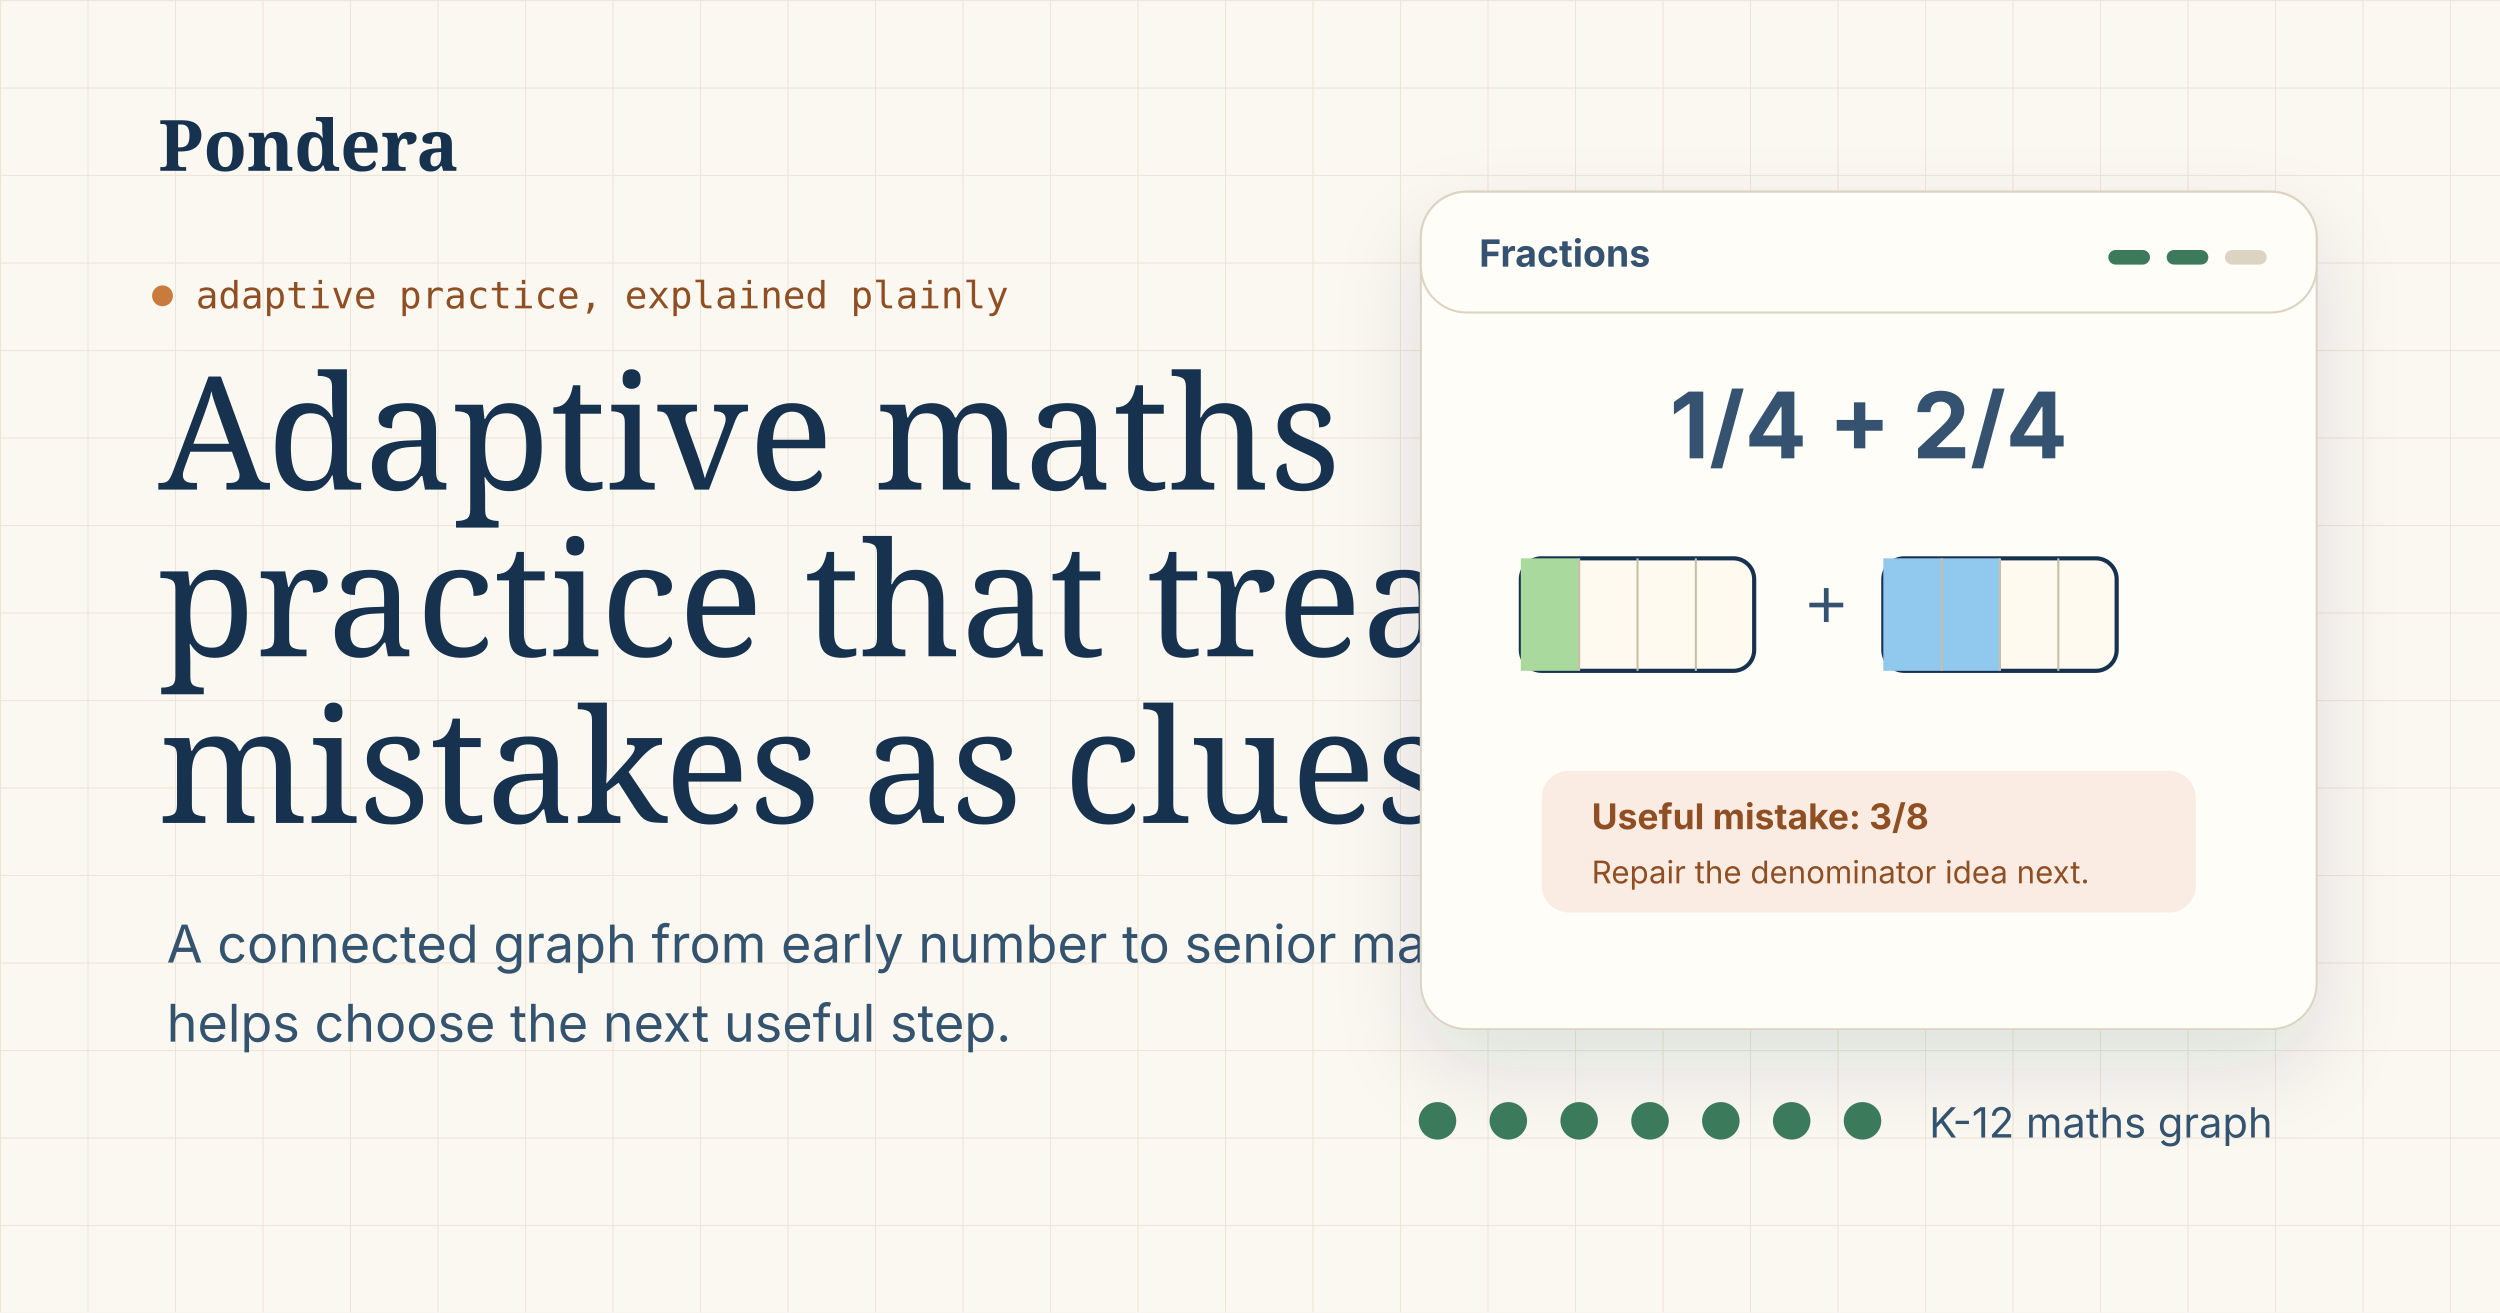
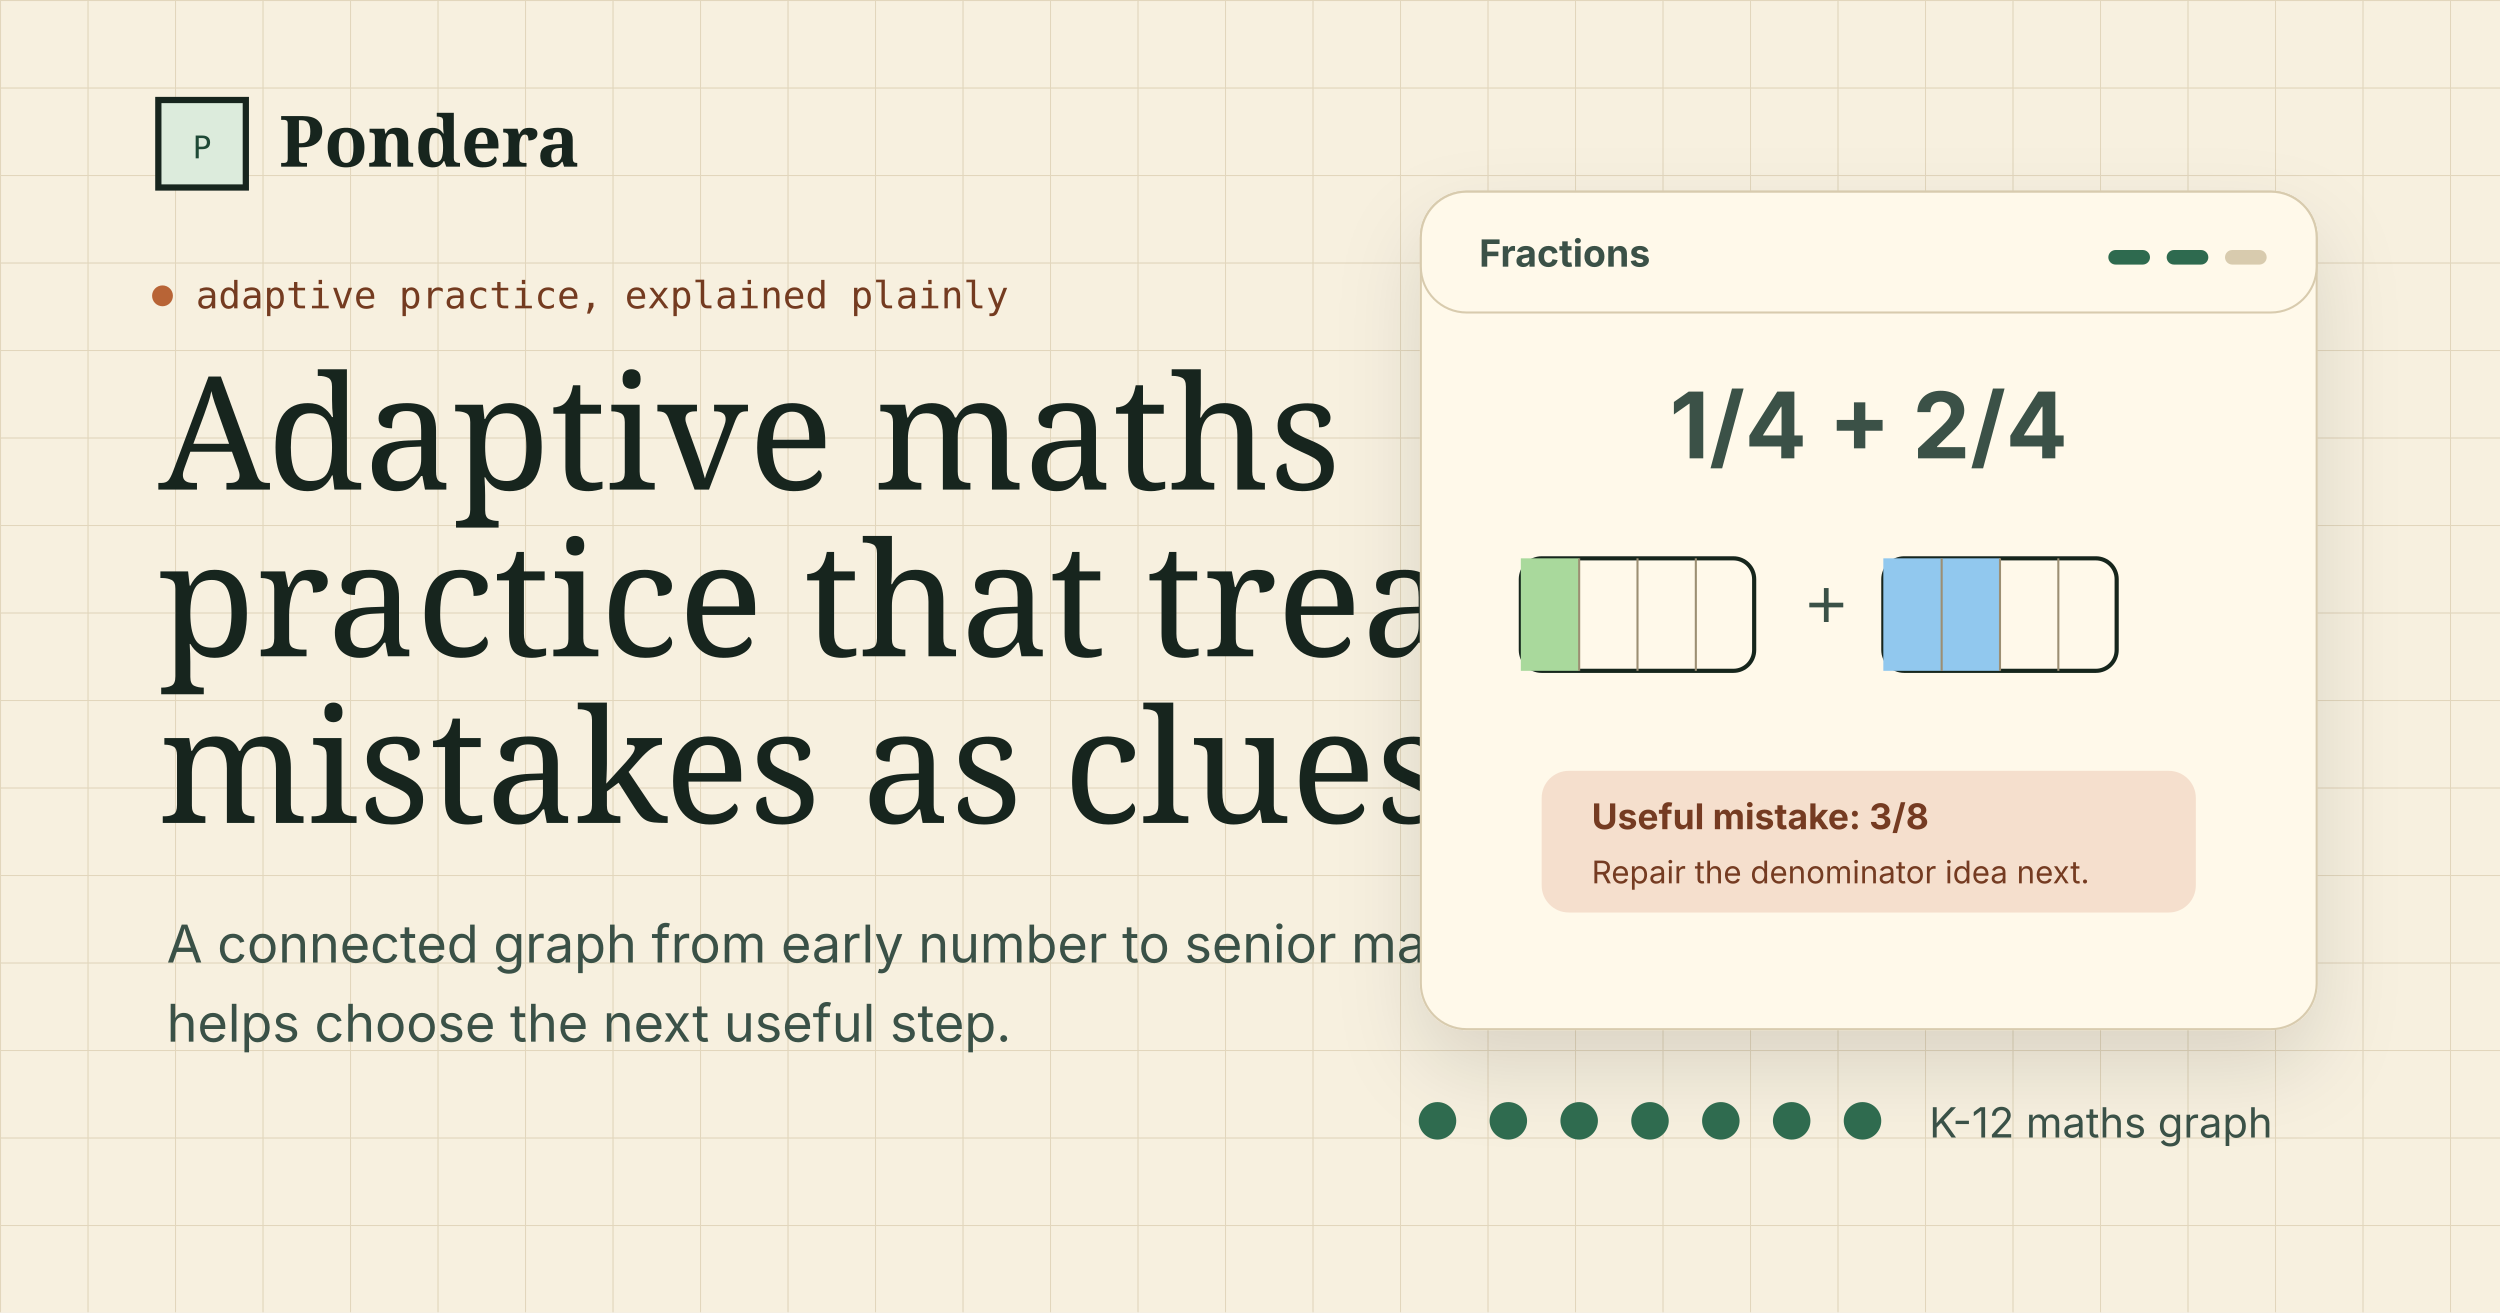
<svg xmlns="http://www.w3.org/2000/svg" width="1200" height="630" viewBox="0 0 1200 630" role="img" aria-labelledby="title desc">
  <defs>
    <pattern id="grid" width="42" height="42" patternUnits="userSpaceOnUse">
-       <path d="M42 0H0V42" fill="none" stroke="#e6ddce" stroke-width="1" />
+       <path d="M42 0H0V42" fill="none" stroke="#d8cbae" stroke-width="1" />
    </pattern>
    <filter id="shadow" x="-20%" y="-20%" width="140%" height="140%">
-       <feDropShadow dx="0" dy="18" stdDeviation="20" flood-color="#16324f" flood-opacity="0.12" />
+       <feDropShadow dx="0" dy="18" stdDeviation="20" flood-color="#17251e" flood-opacity="0.12" />
    </filter>
  </defs>
-   <rect width="1200" height="630" fill="#fbf8f1" />
+   <rect width="1200" height="630" fill="#f7f0df" />
  <rect width="1200" height="630" fill="url(#grid)" opacity="0.7" />
-   <text x="76" y="82" fill="#16324f" font-family="Georgia, serif" font-size="34" font-weight="600">Pondera</text>
-   <circle cx="78" cy="142" r="5" fill="#c97a3d" />
-   <text x="94" y="148" fill="#8f4f23" font-family="Consolas, monospace" font-size="18">adaptive practice, explained plainly</text>
-   <text x="76" y="235" fill="#16324f" font-family="Georgia, serif" font-size="76">Adaptive maths</text>
-   <text x="76" y="315" fill="#16324f" font-family="Georgia, serif" font-size="76">practice that treats</text>
-   <text x="76" y="395" fill="#16324f" font-family="Georgia, serif" font-size="76">mistakes as clues.</text>
-   <text x="80" y="462" fill="#34536f" font-family="Inter, Arial, sans-serif" font-size="25">A connected graph from early number to senior maths</text>
-   <text x="80" y="500" fill="#34536f" font-family="Inter, Arial, sans-serif" font-size="25">helps choose the next useful step.</text>
+   <rect x="76" y="48" width="42" height="42" fill="#dcebdc" stroke="#17251e" stroke-width="3" />
+   <text x="97" y="76" fill="#1e4936" font-family="Consolas, monospace" font-size="15" text-anchor="middle">P</text>
+   <text x="134" y="80" fill="#17251e" font-family="Georgia, serif" font-size="34" font-weight="600">Pondera</text>
+   <circle cx="78" cy="142" r="5" fill="#b86436" />
+   <text x="94" y="148" fill="#743b20" font-family="Consolas, monospace" font-size="18">adaptive practice, explained plainly</text>
+   <text x="76" y="235" fill="#17251e" font-family="Georgia, serif" font-size="76">Adaptive maths</text>
+   <text x="76" y="315" fill="#17251e" font-family="Georgia, serif" font-size="76">practice that treats</text>
+   <text x="76" y="395" fill="#17251e" font-family="Georgia, serif" font-size="76">mistakes as clues.</text>
+   <text x="80" y="462" fill="#3a5147" font-family="Inter, Arial, sans-serif" font-size="25">A connected graph from early number to senior maths</text>
+   <text x="80" y="500" fill="#3a5147" font-family="Inter, Arial, sans-serif" font-size="25">helps choose the next useful step.</text>
  <g transform="translate(682 92)" filter="url(#shadow)">
-     <rect width="430" height="402" rx="22" fill="#fffdf8" stroke="#dcd3c2" />
-     <rect width="430" height="58" rx="22" fill="#fffdf8" stroke="#dcd3c2" />
-     <text x="28" y="36" fill="#34536f" font-family="Inter, Arial, sans-serif" font-size="18" font-weight="700">Fractions</text>
-     <rect x="330" y="28" width="20" height="7" rx="3.5" fill="#3c7a5c" />
-     <rect x="358" y="28" width="20" height="7" rx="3.5" fill="#3c7a5c" />
-     <rect x="386" y="28" width="20" height="7" rx="3.5" fill="#dcd3c2" />
-     <text x="215" y="128" fill="#34536f" font-family="Inter, Arial, sans-serif" font-size="44" font-weight="700" text-anchor="middle">1/4 + 2/4</text>
+     <rect width="430" height="402" rx="22" fill="#fff9ea" stroke="#d8cbae" />
+     <rect width="430" height="58" rx="22" fill="#fff9ea" stroke="#d8cbae" />
+     <text x="28" y="36" fill="#3a5147" font-family="Inter, Arial, sans-serif" font-size="18" font-weight="700">Fractions</text>
+     <rect x="330" y="28" width="20" height="7" rx="3.5" fill="#2f6b4f" />
+     <rect x="358" y="28" width="20" height="7" rx="3.5" fill="#2f6b4f" />
+     <rect x="386" y="28" width="20" height="7" rx="3.5" fill="#d8cbae" />
+     <text x="215" y="128" fill="#3a5147" font-family="Inter, Arial, sans-serif" font-size="44" font-weight="700" text-anchor="middle">1/4 + 2/4</text>
    <g transform="translate(48 176)">
-       <rect width="112" height="54" rx="10" fill="#fffaf0" stroke="#16324f" stroke-width="2" />
+       <rect width="112" height="54" rx="10" fill="#fff9ea" stroke="#17251e" stroke-width="2" />
      <rect width="28" height="54" fill="#a9d99c" />
-       <path d="M28 0v54M56 0v54M84 0v54" stroke="#c8bea9" />
+       <path d="M28 0v54M56 0v54M84 0v54" stroke="#9c8f73" />
    </g>
-     <text x="184" y="212" fill="#34536f" font-family="Georgia, serif" font-size="38">+</text>
+     <text x="184" y="212" fill="#3a5147" font-family="Georgia, serif" font-size="38">+</text>
    <g transform="translate(222 176)">
-       <rect width="112" height="54" rx="10" fill="#fffaf0" stroke="#16324f" stroke-width="2" />
+       <rect width="112" height="54" rx="10" fill="#fff9ea" stroke="#17251e" stroke-width="2" />
      <rect width="56" height="54" fill="#91c8ee" />
-       <path d="M28 0v54M56 0v54M84 0v54" stroke="#c8bea9" />
+       <path d="M28 0v54M56 0v54M84 0v54" stroke="#9c8f73" />
    </g>
-     <rect x="58" y="278" width="314" height="68" rx="13" fill="#faece3" />
-     <text x="82" y="306" fill="#8f4f23" font-family="Inter, Arial, sans-serif" font-size="17" font-weight="700">Useful mistake: 3/8</text>
-     <text x="82" y="332" fill="#8f4f23" font-family="Inter, Arial, sans-serif" font-size="15">Repair the denominator idea next.</text>
+     <rect x="58" y="278" width="314" height="68" rx="13" fill="#f5dfcd" />
+     <text x="82" y="306" fill="#743b20" font-family="Inter, Arial, sans-serif" font-size="17" font-weight="700">Useful mistake: 3/8</text>
+     <text x="82" y="332" fill="#743b20" font-family="Inter, Arial, sans-serif" font-size="15">Repair the denominator idea next.</text>
  </g>
  <g transform="translate(690 538)">
-     <circle cx="0" cy="0" r="9" fill="#3c7a5c" />
-     <circle cx="34" cy="0" r="9" fill="#3c7a5c" />
-     <circle cx="68" cy="0" r="9" fill="#3c7a5c" />
-     <circle cx="102" cy="0" r="9" fill="#3c7a5c" />
-     <circle cx="136" cy="0" r="9" fill="#3c7a5c" />
-     <circle cx="170" cy="0" r="9" fill="#3c7a5c" />
-     <circle cx="204" cy="0" r="9" fill="#3c7a5c" />
-     <text x="236" y="8" fill="#34536f" font-family="Inter, Arial, sans-serif" font-size="20">K-12 maths graph</text>
+     <circle cx="0" cy="0" r="9" fill="#2f6b4f" />
+     <circle cx="34" cy="0" r="9" fill="#2f6b4f" />
+     <circle cx="68" cy="0" r="9" fill="#2f6b4f" />
+     <circle cx="102" cy="0" r="9" fill="#2f6b4f" />
+     <circle cx="136" cy="0" r="9" fill="#2f6b4f" />
+     <circle cx="170" cy="0" r="9" fill="#2f6b4f" />
+     <circle cx="204" cy="0" r="9" fill="#2f6b4f" />
+     <text x="236" y="8" fill="#3a5147" font-family="Inter, Arial, sans-serif" font-size="20">K-12 maths graph</text>
  </g>
</svg>
